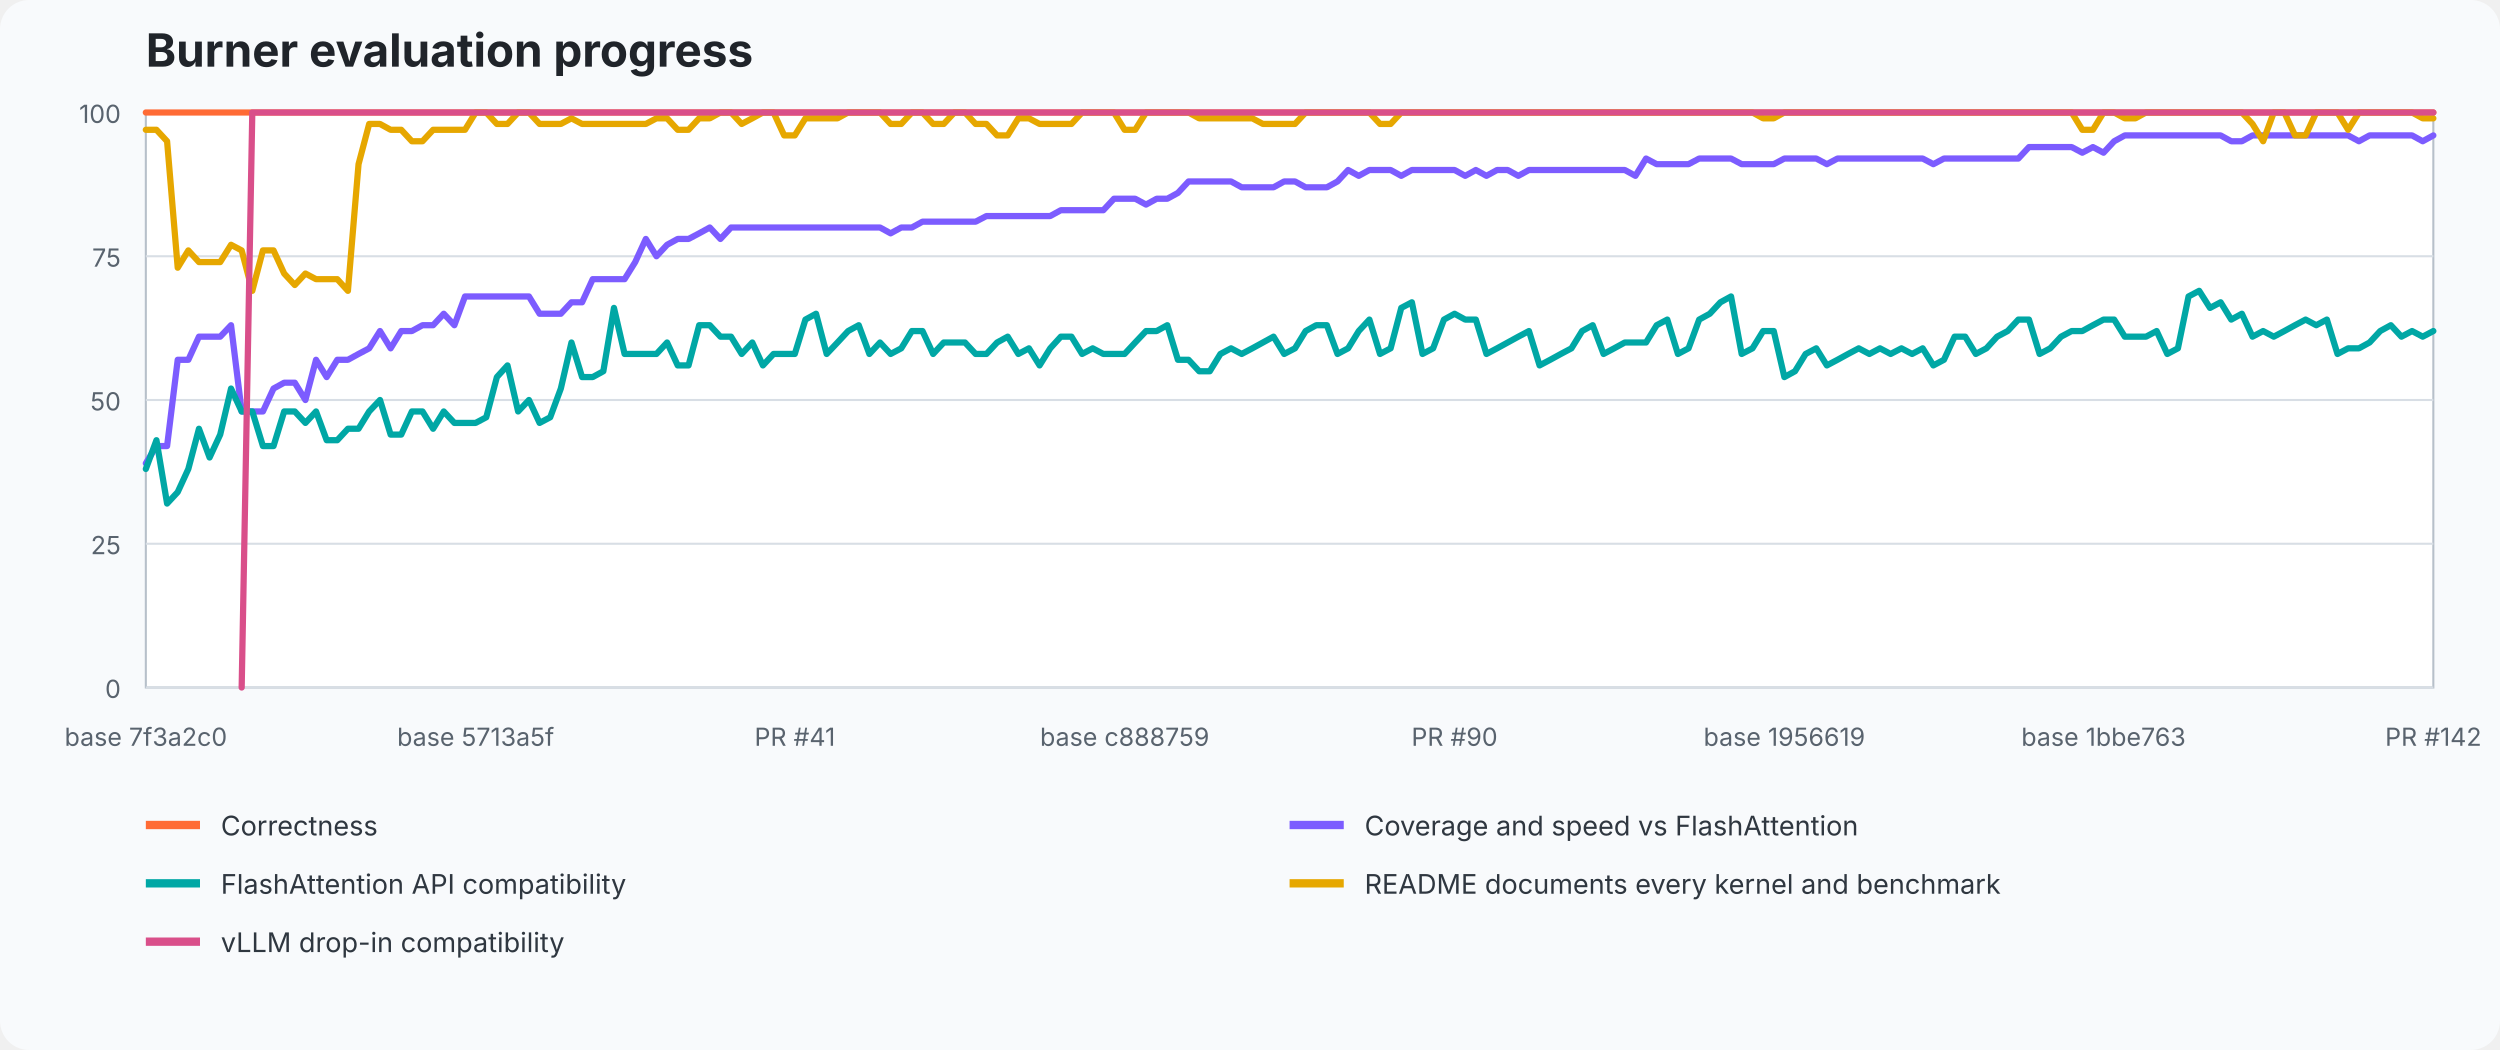
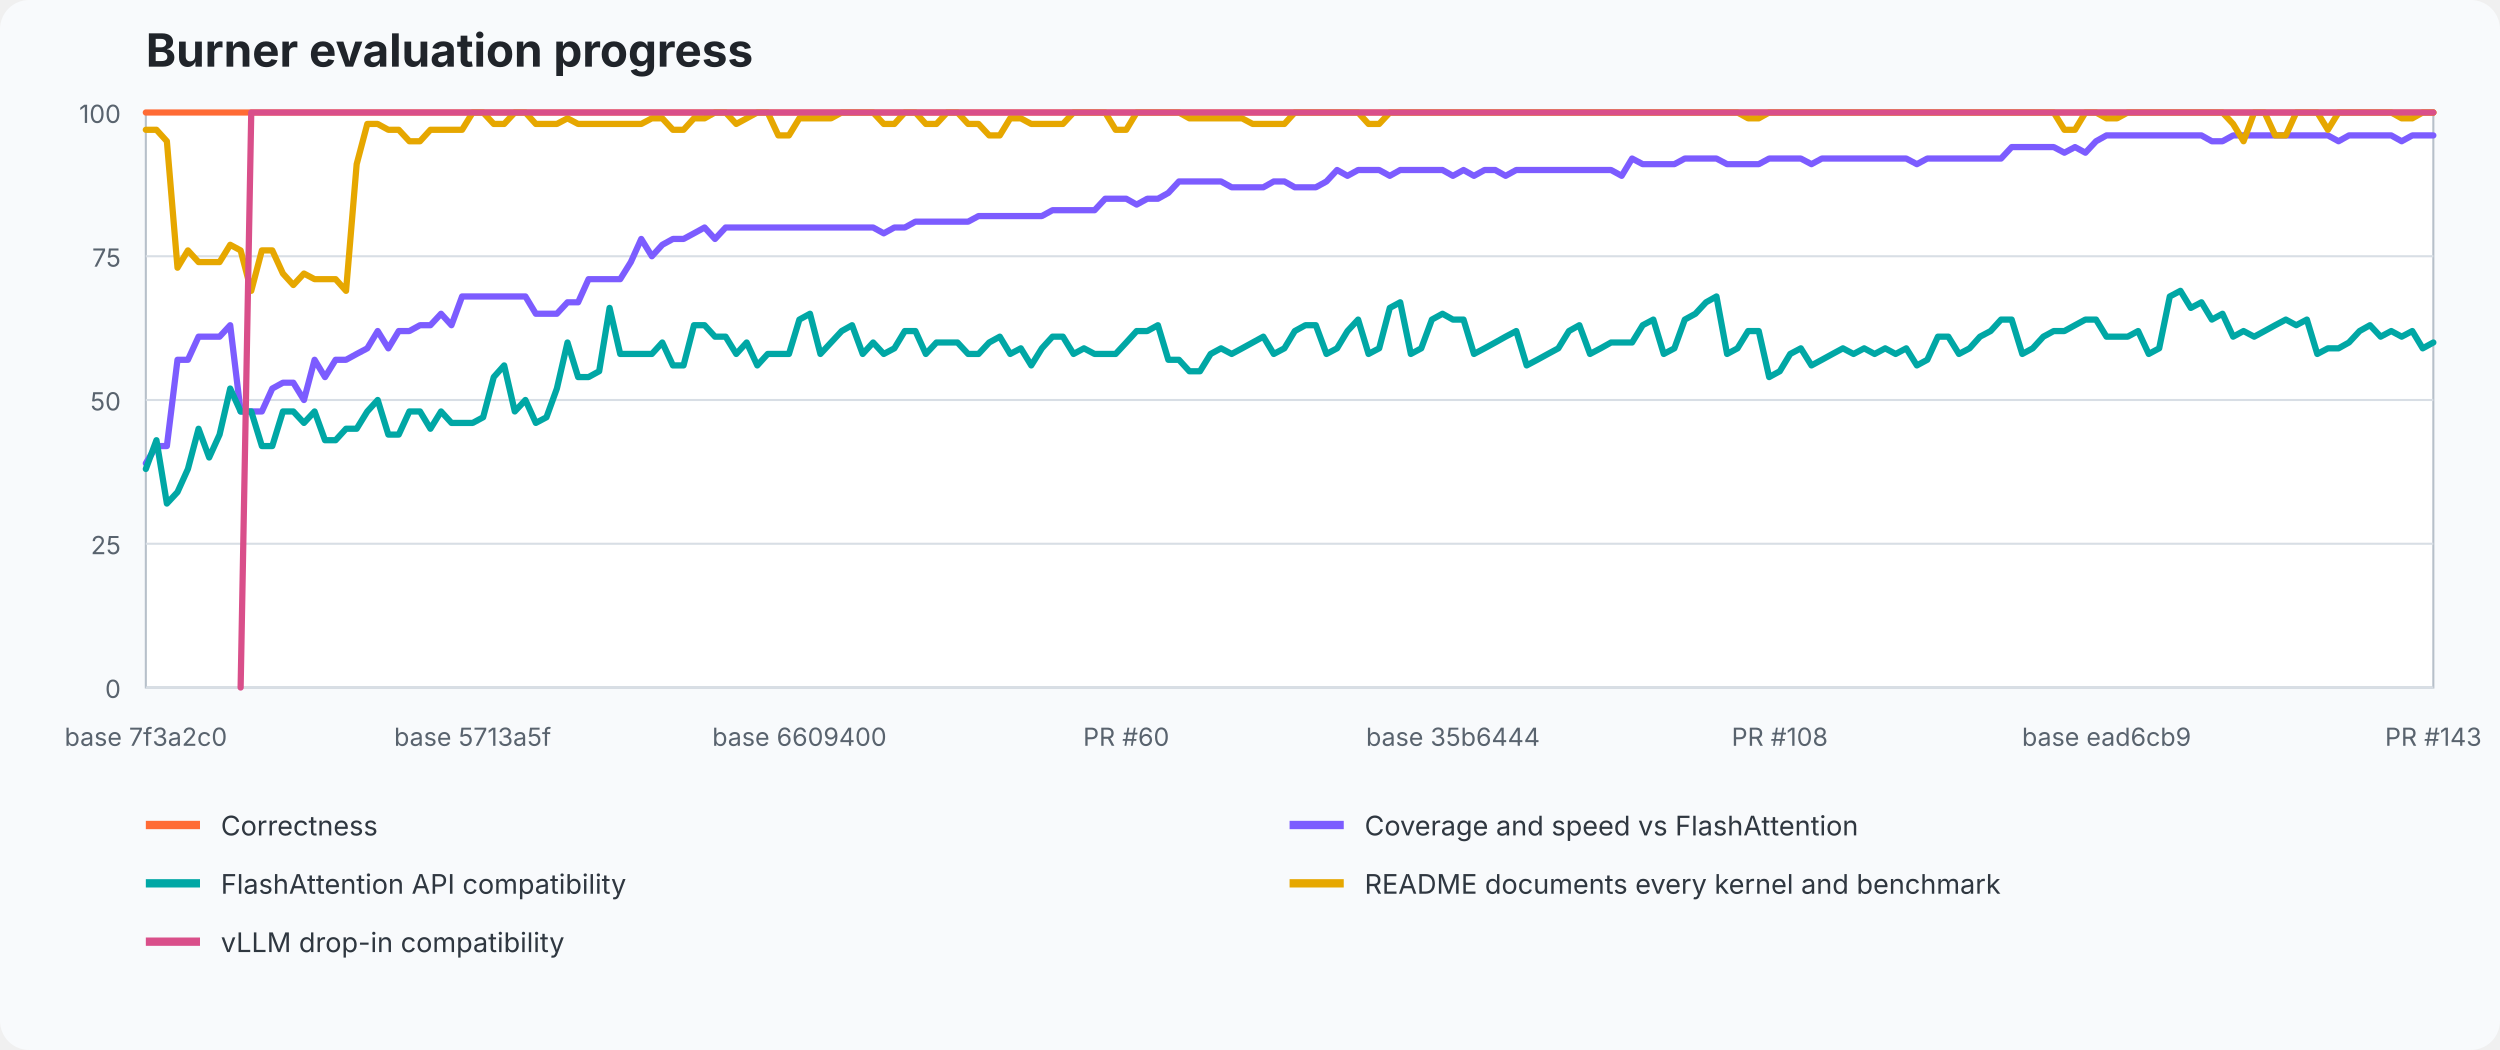
<svg xmlns="http://www.w3.org/2000/svg" width="1200" height="504" viewBox="0 0 1200 504" role="img" aria-labelledby="title desc">
  <style>text{font-family:ui-sans-serif,system-ui,-apple-system,BlinkMacSystemFont,"Segoe UI",sans-serif}.title{font-size:22px;font-weight:700;fill:#20242a}.axis{font-size:12px;fill:#59636e}.legend{font-size:13px;fill:#2f3740}.grid{stroke:#d8dee5;stroke-width:1}.plot{fill:#fff;stroke:#b7c0ca}</style>
  <rect width="100%" height="100%" fill="#f8fafc" rx="14" />
  <text x="70" y="32" class="title">Burner evaluation progress</text>
  <rect x="70" y="54" width="1098" height="276" class="plot" />
  <line x1="70" y1="330" x2="1168" y2="330" class="grid" />
  <text x="58" y="335" text-anchor="end" class="axis">0</text>
  <line x1="70" y1="261" x2="1168" y2="261" class="grid" />
  <text x="58" y="266" text-anchor="end" class="axis">25</text>
  <line x1="70" y1="192" x2="1168" y2="192" class="grid" />
  <text x="58" y="197" text-anchor="end" class="axis">50</text>
  <line x1="70" y1="123" x2="1168" y2="123" class="grid" />
  <text x="58" y="128" text-anchor="end" class="axis">75</text>
  <line x1="70" y1="54" x2="1168" y2="54" class="grid" />
  <text x="58" y="59" text-anchor="end" class="axis">100</text>
-   <polyline points="70.0,54.0 75.1,54.0 80.2,54.0 85.3,54.0 90.4,54.0 95.5,54.0 100.6,54.0 105.7,54.0 110.9,54.0 116.0,54.0 121.1,54.0 126.2,54.0 131.3,54.0 136.4,54.0 141.5,54.0 146.6,54.0 151.7,54.0 156.8,54.0 161.9,54.0 167.0,54.0 172.1,54.0 177.2,54.0 182.4,54.0 187.5,54.0 192.6,54.0 197.7,54.0 202.8,54.0 207.9,54.0 213.0,54.0 218.1,54.0 223.2,54.0 228.3,54.0 233.4,54.0 238.5,54.0 243.6,54.0 248.7,54.0 253.9,54.0 259.0,54.0 264.1,54.0 269.2,54.0 274.3,54.0 279.4,54.0 284.5,54.0 289.6,54.0 294.7,54.0 299.8,54.0 304.9,54.0 310.0,54.0 315.1,54.0 320.2,54.0 325.3,54.0 330.5,54.0 335.6,54.0 340.7,54.0 345.8,54.0 350.9,54.0 356.0,54.0 361.1,54.0 366.2,54.0 371.3,54.0 376.4,54.0 381.5,54.0 386.6,54.0 391.7,54.0 396.8,54.0 402.0,54.0 407.1,54.0 412.2,54.0 417.3,54.0 422.4,54.0 427.5,54.0 432.6,54.0 437.7,54.0 442.8,54.0 447.9,54.0 453.0,54.0 458.1,54.0 463.2,54.0 468.3,54.0 473.5,54.0 478.6,54.0 483.7,54.0 488.8,54.0 493.9,54.0 499.0,54.0 504.1,54.0 509.2,54.0 514.3,54.0 519.4,54.0 524.5,54.0 529.6,54.0 534.7,54.0 539.8,54.0 544.9,54.0 550.1,54.0 555.2,54.0 560.3,54.0 565.4,54.0 570.5,54.0 575.6,54.0 580.7,54.0 585.8,54.0 590.9,54.0 596.0,54.0 601.1,54.0 606.2,54.0 611.3,54.0 616.4,54.0 621.6,54.0 626.7,54.0 631.8,54.0 636.9,54.0 642.0,54.0 647.1,54.0 652.2,54.0 657.3,54.0 662.4,54.0 667.5,54.0 672.6,54.0 677.7,54.0 682.8,54.0 687.9,54.0 693.1,54.0 698.2,54.0 703.3,54.0 708.4,54.0 713.5,54.0 718.6,54.0 723.7,54.0 728.8,54.0 733.9,54.0 739.0,54.0 744.1,54.0 749.2,54.0 754.3,54.0 759.4,54.0 764.5,54.0 769.7,54.0 774.8,54.0 779.9,54.0 785.0,54.0 790.1,54.0 795.2,54.0 800.3,54.0 805.4,54.0 810.5,54.0 815.6,54.0 820.7,54.0 825.8,54.0 830.9,54.0 836.0,54.0 841.2,54.0 846.3,54.0 851.4,54.0 856.5,54.0 861.6,54.0 866.7,54.0 871.8,54.0 876.9,54.0 882.0,54.0 887.1,54.0 892.2,54.0 897.3,54.0 902.4,54.0 907.5,54.0 912.7,54.0 917.8,54.0 922.9,54.0 928.0,54.0 933.1,54.0 938.2,54.0 943.3,54.0 948.4,54.0 953.5,54.0 958.6,54.0 963.7,54.0 968.8,54.0 973.9,54.0 979.0,54.0 984.1,54.0 989.3,54.0 994.4,54.0 999.5,54.0 1004.6,54.0 1009.7,54.0 1014.8,54.0 1019.9,54.0 1025.0,54.0 1030.1,54.0 1035.2,54.0 1040.3,54.0 1045.4,54.0 1050.5,54.0 1055.6,54.0 1060.8,54.0 1065.9,54.0 1071.0,54.0 1076.1,54.0 1081.2,54.0 1086.3,54.0 1091.4,54.0 1096.5,54.0 1101.6,54.0 1106.7,54.0 1111.8,54.0 1116.9,54.0 1122.0,54.0 1127.1,54.0 1132.3,54.0 1137.4,54.0 1142.5,54.0 1147.6,54.0 1152.7,54.0 1157.8,54.0 1162.9,54.0 1168.0,54.0" fill="none" stroke="#ff6b35" stroke-width="3" stroke-linejoin="round" stroke-linecap="round" />
-   <polyline points="70.0,222.4 75.1,214.1 80.2,214.1 85.3,172.7 90.4,172.7 95.5,161.6 100.6,161.6 105.7,161.6 110.9,156.1 116.0,197.5 121.1,197.5 126.2,197.5 131.3,186.5 136.4,183.7 141.5,183.7 146.6,192.0 151.7,172.7 156.8,181.0 161.9,172.7 167.0,172.7 172.1,169.9 177.2,167.2 182.4,158.9 187.5,167.2 192.6,158.9 197.7,158.9 202.8,156.1 207.9,156.1 213.0,150.6 218.1,156.1 223.2,142.3 228.3,142.3 233.4,142.3 238.5,142.3 243.6,142.3 248.7,142.3 253.9,142.3 259.0,150.6 264.1,150.6 269.2,150.6 274.3,145.1 279.4,145.1 284.5,134.0 289.6,134.0 294.7,134.0 299.8,134.0 304.9,125.8 310.0,114.7 315.1,123.0 320.2,117.5 325.3,114.7 330.5,114.7 335.6,112.0 340.7,109.2 345.8,114.7 350.9,109.2 356.0,109.2 361.1,109.2 366.2,109.2 371.3,109.2 376.4,109.2 381.5,109.2 386.6,109.2 391.7,109.2 396.8,109.2 402.0,109.2 407.1,109.2 412.2,109.2 417.3,109.2 422.4,109.2 427.5,112.0 432.6,109.2 437.7,109.2 442.8,106.4 447.9,106.4 453.0,106.4 458.1,106.4 463.2,106.4 468.3,106.4 473.5,103.7 478.6,103.7 483.7,103.7 488.8,103.7 493.9,103.7 499.0,103.7 504.1,103.7 509.2,100.9 514.3,100.9 519.4,100.9 524.5,100.9 529.6,100.9 534.7,95.4 539.8,95.4 544.9,95.4 550.1,98.2 555.2,95.4 560.3,95.4 565.4,92.6 570.5,87.1 575.6,87.1 580.7,87.1 585.8,87.1 590.9,87.1 596.0,89.9 601.1,89.9 606.2,89.9 611.3,89.9 616.4,87.1 621.6,87.1 626.7,89.9 631.8,89.9 636.9,89.9 642.0,87.1 647.1,81.6 652.2,84.4 657.3,81.6 662.4,81.6 667.5,81.6 672.6,84.4 677.7,81.6 682.8,81.6 687.9,81.6 693.1,81.6 698.2,81.6 703.3,84.4 708.4,81.6 713.5,84.4 718.6,81.6 723.7,81.6 728.8,84.4 733.9,81.6 739.0,81.6 744.1,81.6 749.2,81.6 754.3,81.6 759.4,81.6 764.5,81.6 769.7,81.6 774.8,81.6 779.9,81.6 785.0,84.4 790.1,76.1 795.2,78.8 800.3,78.8 805.4,78.8 810.5,78.8 815.6,76.1 820.7,76.1 825.8,76.1 830.9,76.1 836.0,78.8 841.2,78.8 846.3,78.8 851.4,78.8 856.5,76.1 861.6,76.1 866.7,76.1 871.8,76.1 876.9,78.8 882.0,76.1 887.1,76.1 892.2,76.1 897.3,76.1 902.4,76.1 907.5,76.1 912.7,76.1 917.8,76.1 922.9,76.1 928.0,78.8 933.1,76.1 938.2,76.1 943.3,76.1 948.4,76.1 953.5,76.1 958.6,76.1 963.7,76.1 968.8,76.1 973.9,70.6 979.0,70.6 984.1,70.6 989.3,70.6 994.4,70.6 999.5,73.3 1004.6,70.6 1009.7,73.3 1014.8,67.8 1019.9,65.0 1025.0,65.0 1030.1,65.0 1035.2,65.0 1040.3,65.0 1045.4,65.0 1050.5,65.0 1055.6,65.0 1060.8,65.0 1065.9,65.0 1071.0,67.8 1076.1,67.8 1081.2,65.0 1086.3,65.0 1091.4,65.0 1096.5,65.0 1101.6,65.0 1106.7,65.0 1111.8,65.0 1116.9,65.0 1122.0,65.0 1127.1,65.0 1132.3,67.8 1137.4,65.0 1142.5,65.0 1147.6,65.0 1152.7,65.0 1157.8,65.0 1162.9,67.8 1168.0,65.0" fill="none" stroke="#7c5cff" stroke-width="3" stroke-linejoin="round" stroke-linecap="round" />
-   <polyline points="70.0,225.1 75.1,211.3 80.2,241.7 85.3,236.2 90.4,225.1 95.5,205.8 100.6,219.6 105.7,208.6 110.9,186.5 116.0,197.5 121.1,197.5 126.2,214.1 131.3,214.1 136.4,197.5 141.5,197.5 146.6,203.0 151.7,197.5 156.8,211.3 161.9,211.3 167.0,205.8 172.1,205.8 177.2,197.5 182.4,192.0 187.5,208.6 192.6,208.6 197.7,197.5 202.8,197.5 207.9,205.8 213.0,197.5 218.1,203.0 223.2,203.0 228.3,203.0 233.4,200.3 238.5,181.0 243.6,175.4 248.7,197.5 253.9,192.0 259.0,203.0 264.1,200.3 269.2,186.5 274.3,164.4 279.4,181.0 284.5,181.0 289.6,178.2 294.7,147.8 299.8,169.9 304.9,169.9 310.0,169.9 315.1,169.9 320.2,164.4 325.3,175.4 330.5,175.4 335.6,156.1 340.7,156.1 345.8,161.6 350.9,161.6 356.0,169.9 361.1,164.4 366.2,175.4 371.3,169.9 376.4,169.9 381.5,169.9 386.6,153.4 391.7,150.6 396.8,169.9 402.0,164.4 407.1,158.9 412.2,156.1 417.3,169.9 422.4,164.4 427.5,169.9 432.6,167.2 437.7,158.9 442.8,158.9 447.9,169.9 453.0,164.4 458.1,164.4 463.2,164.4 468.3,169.9 473.5,169.9 478.6,164.4 483.7,161.6 488.8,169.9 493.9,167.2 499.0,175.4 504.1,167.2 509.2,161.6 514.3,161.6 519.4,169.9 524.5,167.2 529.6,169.9 534.7,169.9 539.8,169.9 544.9,164.4 550.1,158.9 555.2,158.9 560.3,156.1 565.4,172.7 570.5,172.7 575.6,178.2 580.7,178.2 585.8,169.9 590.9,167.2 596.0,169.9 601.1,167.2 606.2,164.4 611.3,161.6 616.4,169.9 621.6,167.2 626.7,158.9 631.8,156.1 636.9,156.1 642.0,169.9 647.1,167.2 652.2,158.9 657.3,153.4 662.4,169.9 667.5,167.2 672.6,147.8 677.7,145.1 682.8,169.9 687.9,167.2 693.1,153.4 698.2,150.6 703.3,153.4 708.4,153.4 713.5,169.9 718.6,167.2 723.7,164.4 728.8,161.6 733.9,158.9 739.0,175.4 744.1,172.7 749.2,169.9 754.3,167.2 759.4,158.9 764.5,156.1 769.7,169.9 774.8,167.2 779.9,164.4 785.0,164.4 790.1,164.4 795.2,156.1 800.3,153.4 805.4,169.9 810.5,167.2 815.6,153.4 820.7,150.6 825.8,145.1 830.9,142.3 836.0,169.9 841.2,167.2 846.3,158.9 851.4,158.9 856.5,181.0 861.6,178.2 866.7,169.9 871.8,167.2 876.9,175.4 882.0,172.7 887.1,169.9 892.2,167.2 897.3,169.9 902.4,167.2 907.5,169.9 912.7,167.2 917.8,169.9 922.9,167.2 928.0,175.4 933.1,172.7 938.2,161.6 943.3,161.6 948.4,169.9 953.5,167.2 958.6,161.6 963.7,158.9 968.8,153.4 973.9,153.4 979.0,169.9 984.1,167.2 989.3,161.6 994.4,158.9 999.5,158.9 1004.6,156.1 1009.7,153.4 1014.8,153.4 1019.9,161.6 1025.0,161.6 1030.1,161.6 1035.2,158.9 1040.3,169.9 1045.4,167.2 1050.5,142.3 1055.6,139.6 1060.8,147.8 1065.9,145.1 1071.0,153.4 1076.1,150.6 1081.2,161.6 1086.3,158.9 1091.4,161.6 1096.5,158.9 1101.6,156.1 1106.7,153.4 1111.8,156.1 1116.9,153.4 1122.0,169.9 1127.1,167.2 1132.3,167.2 1137.4,164.4 1142.5,158.9 1147.6,156.1 1152.7,161.6 1157.8,158.9 1162.9,161.6 1168.0,158.9" fill="none" stroke="#00a7a5" stroke-width="3" stroke-linejoin="round" stroke-linecap="round" />
-   <polyline points="70.0,62.3 75.1,62.3 80.2,67.8 85.3,128.5 90.4,120.2 95.5,125.8 100.6,125.8 105.7,125.8 110.9,117.5 116.0,120.2 121.1,139.6 126.2,120.2 131.3,120.2 136.4,131.3 141.5,136.8 146.6,131.3 151.7,134.0 156.8,134.0 161.9,134.0 167.0,139.6 172.1,78.8 177.2,59.5 182.4,59.5 187.5,62.3 192.6,62.3 197.7,67.8 202.8,67.8 207.9,62.3 213.0,62.3 218.1,62.3 223.2,62.3 228.3,54.0 233.4,54.0 238.5,59.5 243.6,59.5 248.7,54.0 253.9,54.0 259.0,59.5 264.1,59.5 269.2,59.5 274.3,56.8 279.4,59.5 284.5,59.5 289.6,59.5 294.7,59.5 299.8,59.5 304.9,59.5 310.0,59.5 315.1,56.8 320.2,56.8 325.3,62.3 330.5,62.3 335.6,56.8 340.7,56.8 345.8,54.0 350.9,54.0 356.0,59.5 361.1,56.8 366.2,54.0 371.3,54.0 376.4,65.0 381.5,65.0 386.6,56.8 391.7,56.8 396.8,56.8 402.0,56.8 407.1,54.0 412.2,54.0 417.3,54.0 422.4,54.0 427.5,59.5 432.6,59.5 437.7,54.0 442.8,54.0 447.9,59.5 453.0,59.5 458.1,54.0 463.2,54.0 468.3,59.5 473.5,59.5 478.6,65.0 483.7,65.0 488.8,56.8 493.9,56.8 499.0,59.5 504.1,59.5 509.2,59.5 514.3,59.5 519.4,54.0 524.5,54.0 529.6,54.0 534.7,54.0 539.8,62.3 544.9,62.3 550.1,54.0 555.2,54.0 560.3,54.0 565.4,54.0 570.5,54.0 575.6,56.8 580.7,56.8 585.8,56.8 590.9,56.8 596.0,56.8 601.1,56.8 606.2,59.5 611.3,59.5 616.4,59.5 621.6,59.5 626.7,54.0 631.8,54.0 636.9,54.0 642.0,54.0 647.1,54.0 652.2,54.0 657.3,54.0 662.4,59.5 667.5,59.5 672.6,54.0 677.7,54.0 682.8,54.0 687.9,54.0 693.1,54.0 698.2,54.0 703.3,54.0 708.4,54.0 713.5,54.0 718.6,54.0 723.7,54.0 728.8,54.0 733.9,54.0 739.0,54.0 744.1,54.0 749.2,54.0 754.3,54.0 759.4,54.0 764.5,54.0 769.7,54.0 774.8,54.0 779.9,54.0 785.0,54.0 790.1,54.0 795.2,54.0 800.3,54.0 805.4,54.0 810.5,54.0 815.6,54.0 820.7,54.0 825.8,54.0 830.9,54.0 836.0,54.0 841.2,54.0 846.3,56.8 851.4,56.8 856.5,54.0 861.6,54.0 866.7,54.0 871.8,54.0 876.9,54.0 882.0,54.0 887.1,54.0 892.2,54.0 897.3,54.0 902.4,54.0 907.5,54.0 912.7,54.0 917.8,54.0 922.9,54.0 928.0,54.0 933.1,54.0 938.2,54.0 943.3,54.0 948.4,54.0 953.5,54.0 958.6,54.0 963.7,54.0 968.8,54.0 973.9,54.0 979.0,54.0 984.1,54.0 989.3,54.0 994.4,54.0 999.5,62.3 1004.6,62.3 1009.7,54.0 1014.8,54.0 1019.9,56.8 1025.0,56.8 1030.1,54.0 1035.2,54.0 1040.3,54.0 1045.4,54.0 1050.5,54.0 1055.6,54.0 1060.8,54.0 1065.9,54.0 1071.0,54.0 1076.1,54.0 1081.2,59.5 1086.3,67.8 1091.4,54.0 1096.5,54.0 1101.6,65.0 1106.7,65.0 1111.8,54.0 1116.9,54.0 1122.0,54.0 1127.1,62.3 1132.3,54.0 1137.4,54.0 1142.5,54.0 1147.6,54.0 1152.7,54.0 1157.8,54.0 1162.9,56.8 1168.0,56.8" fill="none" stroke="#e6a700" stroke-width="3" stroke-linejoin="round" stroke-linecap="round" />
-   <polyline points="116.0,330.0 121.1,54.0 126.2,54.0 131.3,54.0 136.4,54.0 141.5,54.0 146.6,54.0 151.7,54.0 156.8,54.0 161.9,54.0 167.0,54.0 172.1,54.0 177.2,54.0 182.4,54.0 187.5,54.0 192.6,54.0 197.7,54.0 202.8,54.0 207.9,54.0 213.0,54.0 218.1,54.0 223.2,54.0 228.3,54.0 233.4,54.0 238.5,54.0 243.6,54.0 248.7,54.0 253.9,54.0 259.0,54.0 264.1,54.0 269.2,54.0 274.3,54.0 279.4,54.0 284.5,54.0 289.6,54.0 294.7,54.0 299.8,54.0 304.9,54.0 310.0,54.0 315.1,54.0 320.2,54.0 325.3,54.0 330.5,54.0 335.6,54.0 340.7,54.0 345.8,54.0 350.9,54.0 356.0,54.0 361.1,54.0 366.2,54.0 371.3,54.0 376.4,54.0 381.5,54.0 386.6,54.0 391.7,54.0 396.8,54.0 402.0,54.0 407.1,54.0 412.2,54.0 417.3,54.0 422.4,54.0 427.5,54.0 432.6,54.0 437.7,54.0 442.8,54.0 447.9,54.0 453.0,54.0 458.1,54.0 463.2,54.0 468.3,54.0 473.5,54.0 478.6,54.0 483.7,54.0 488.8,54.0 493.9,54.0 499.0,54.0 504.1,54.0 509.2,54.0 514.3,54.0 519.4,54.0 524.5,54.0 529.6,54.0 534.7,54.0 539.8,54.0 544.9,54.0 550.1,54.0 555.2,54.0 560.3,54.0 565.4,54.0 570.5,54.0 575.6,54.0 580.7,54.0 585.8,54.0 590.9,54.0 596.0,54.0 601.1,54.0 606.2,54.0 611.3,54.0 616.4,54.0 621.6,54.0 626.7,54.0 631.8,54.0 636.9,54.0 642.0,54.0 647.1,54.0 652.2,54.0 657.3,54.0 662.4,54.0 667.5,54.0 672.6,54.0 677.7,54.0 682.8,54.0 687.9,54.0 693.1,54.0 698.2,54.0 703.3,54.0 708.4,54.0 713.5,54.0 718.6,54.0 723.7,54.0 728.8,54.0 733.9,54.0 739.0,54.0 744.1,54.0 749.2,54.0 754.3,54.0 759.4,54.0 764.5,54.0 769.7,54.0 774.8,54.0 779.9,54.0 785.0,54.0 790.1,54.0 795.2,54.0 800.3,54.0 805.4,54.0 810.5,54.0 815.6,54.0 820.7,54.0 825.8,54.0 830.9,54.0 836.0,54.0 841.2,54.0 846.3,54.0 851.4,54.0 856.5,54.0 861.6,54.0 866.7,54.0 871.8,54.0 876.9,54.0 882.0,54.0 887.1,54.0 892.2,54.0 897.3,54.0 902.4,54.0 907.5,54.0 912.7,54.0 917.8,54.0 922.9,54.0 928.0,54.0 933.1,54.0 938.2,54.0 943.3,54.0 948.4,54.0 953.5,54.0 958.6,54.0 963.7,54.0 968.8,54.0 973.9,54.0 979.0,54.0 984.1,54.0 989.3,54.0 994.4,54.0 999.5,54.0 1004.6,54.0 1009.7,54.0 1014.8,54.0 1019.9,54.0 1025.0,54.0 1030.1,54.0 1035.2,54.0 1040.3,54.0 1045.4,54.0 1050.5,54.0 1055.6,54.0 1060.8,54.0 1065.9,54.0 1071.0,54.0 1076.1,54.0 1081.2,54.0 1086.3,54.0 1091.4,54.0 1096.5,54.0 1101.6,54.0 1106.7,54.0 1111.8,54.0 1116.9,54.0 1122.0,54.0 1127.1,54.0 1132.3,54.0 1137.4,54.0 1142.5,54.0 1147.6,54.0 1152.7,54.0 1157.8,54.0 1162.9,54.0 1168.0,54.0" fill="none" stroke="#d94f8a" stroke-width="3" stroke-linejoin="round" stroke-linecap="round" />
+   <polyline points="70.0,54.0 75.1,54.0 80.1,54.0 85.2,54.0 90.2,54.0 95.3,54.0 100.4,54.0 105.4,54.0 110.5,54.0 115.5,54.0 120.6,54.0 125.7,54.0 130.7,54.0 135.8,54.0 140.8,54.0 145.9,54.0 151.0,54.0 156.0,54.0 161.1,54.0 166.1,54.0 171.2,54.0 176.3,54.0 181.3,54.0 186.4,54.0 191.4,54.0 196.5,54.0 201.6,54.0 206.6,54.0 211.7,54.0 216.7,54.0 221.8,54.0 226.9,54.0 231.9,54.0 237.0,54.0 242.0,54.0 247.1,54.0 252.2,54.0 257.2,54.0 262.3,54.0 267.3,54.0 272.4,54.0 277.5,54.0 282.5,54.0 287.6,54.0 292.6,54.0 297.7,54.0 302.8,54.0 307.8,54.0 312.9,54.0 317.9,54.0 323.0,54.0 328.1,54.0 333.1,54.0 338.2,54.0 343.2,54.0 348.3,54.0 353.4,54.0 358.4,54.0 363.5,54.0 368.5,54.0 373.6,54.0 378.7,54.0 383.7,54.0 388.8,54.0 393.8,54.0 398.9,54.0 404.0,54.0 409.0,54.0 414.1,54.0 419.1,54.0 424.2,54.0 429.3,54.0 434.3,54.0 439.4,54.0 444.4,54.0 449.5,54.0 454.6,54.0 459.6,54.0 464.7,54.0 469.7,54.0 474.8,54.0 479.9,54.0 484.9,54.0 490.0,54.0 495.0,54.0 500.1,54.0 505.2,54.0 510.2,54.0 515.3,54.0 520.3,54.0 525.4,54.0 530.5,54.0 535.5,54.0 540.6,54.0 545.6,54.0 550.7,54.0 555.8,54.0 560.8,54.0 565.9,54.0 570.9,54.0 576.0,54.0 581.1,54.0 586.1,54.0 591.2,54.0 596.2,54.0 601.3,54.0 606.4,54.0 611.4,54.0 616.5,54.0 621.5,54.0 626.6,54.0 631.6,54.0 636.7,54.0 641.8,54.0 646.8,54.0 651.9,54.0 656.9,54.0 662.0,54.0 667.1,54.0 672.1,54.0 677.2,54.0 682.2,54.0 687.3,54.0 692.4,54.0 697.4,54.0 702.5,54.0 707.5,54.0 712.6,54.0 717.7,54.0 722.7,54.0 727.8,54.0 732.8,54.0 737.9,54.0 743.0,54.0 748.0,54.0 753.1,54.0 758.1,54.0 763.2,54.0 768.3,54.0 773.3,54.0 778.4,54.0 783.4,54.0 788.5,54.0 793.6,54.0 798.6,54.0 803.7,54.0 808.7,54.0 813.8,54.0 818.9,54.0 823.9,54.0 829.0,54.0 834.0,54.0 839.1,54.0 844.2,54.0 849.2,54.0 854.3,54.0 859.3,54.0 864.4,54.0 869.5,54.0 874.5,54.0 879.6,54.0 884.6,54.0 889.7,54.0 894.8,54.0 899.8,54.0 904.9,54.0 909.9,54.0 915.0,54.0 920.1,54.0 925.1,54.0 930.2,54.0 935.2,54.0 940.3,54.0 945.4,54.0 950.4,54.0 955.5,54.0 960.5,54.0 965.6,54.0 970.7,54.0 975.7,54.0 980.8,54.0 985.8,54.0 990.9,54.0 996.0,54.0 1001.0,54.0 1006.1,54.0 1011.1,54.0 1016.2,54.0 1021.3,54.0 1026.3,54.0 1031.4,54.0 1036.4,54.0 1041.5,54.0 1046.6,54.0 1051.6,54.0 1056.7,54.0 1061.7,54.0 1066.8,54.0 1071.9,54.0 1076.9,54.0 1082.0,54.0 1087.0,54.0 1092.1,54.0 1097.2,54.0 1102.2,54.0 1107.3,54.0 1112.3,54.0 1117.4,54.0 1122.5,54.0 1127.5,54.0 1132.6,54.0 1137.6,54.0 1142.7,54.0 1147.8,54.0 1152.8,54.0 1157.9,54.0 1162.9,54.0 1168.0,54.0" fill="none" stroke="#ff6b35" stroke-width="3" stroke-linejoin="round" stroke-linecap="round" />
+   <polyline points="70.0,222.4 75.1,214.1 80.1,214.1 85.2,172.7 90.2,172.7 95.3,161.6 100.4,161.6 105.4,161.6 110.5,156.1 115.5,197.5 120.6,197.5 125.7,197.5 130.7,186.5 135.8,183.7 140.8,183.7 145.9,192.0 151.0,172.7 156.0,181.0 161.1,172.7 166.1,172.7 171.2,169.9 176.3,167.2 181.3,158.9 186.4,167.2 191.4,158.9 196.5,158.9 201.6,156.1 206.6,156.1 211.7,150.6 216.7,156.1 221.8,142.3 226.9,142.3 231.9,142.3 237.0,142.3 242.0,142.3 247.1,142.3 252.2,142.3 257.2,150.6 262.3,150.6 267.3,150.6 272.4,145.1 277.5,145.1 282.5,134.0 287.6,134.0 292.6,134.0 297.7,134.0 302.8,125.8 307.8,114.7 312.9,123.0 317.9,117.5 323.0,114.7 328.1,114.7 333.1,112.0 338.2,109.2 343.2,114.7 348.3,109.2 353.4,109.2 358.4,109.2 363.5,109.2 368.5,109.2 373.6,109.2 378.7,109.2 383.7,109.2 388.8,109.2 393.8,109.2 398.9,109.2 404.0,109.2 409.0,109.2 414.1,109.2 419.1,109.2 424.2,112.0 429.3,109.2 434.3,109.2 439.4,106.4 444.4,106.4 449.5,106.4 454.6,106.4 459.6,106.4 464.7,106.4 469.7,103.7 474.8,103.7 479.9,103.7 484.9,103.7 490.0,103.7 495.0,103.7 500.1,103.7 505.2,100.9 510.2,100.9 515.3,100.9 520.3,100.9 525.4,100.9 530.5,95.4 535.5,95.4 540.6,95.4 545.6,98.2 550.7,95.4 555.8,95.4 560.8,92.6 565.9,87.1 570.9,87.1 576.0,87.1 581.1,87.1 586.1,87.1 591.2,89.9 596.2,89.9 601.3,89.9 606.4,89.9 611.4,87.1 616.5,87.1 621.5,89.9 626.6,89.9 631.6,89.9 636.7,87.1 641.8,81.6 646.8,84.4 651.9,81.6 656.9,81.6 662.0,81.6 667.1,84.4 672.1,81.6 677.2,81.6 682.2,81.6 687.3,81.6 692.4,81.6 697.4,84.4 702.5,81.6 707.5,84.4 712.6,81.6 717.7,81.6 722.7,84.4 727.8,81.6 732.8,81.6 737.9,81.6 743.0,81.6 748.0,81.6 753.1,81.6 758.1,81.6 763.2,81.6 768.3,81.6 773.3,81.6 778.4,84.4 783.4,76.1 788.5,78.8 793.6,78.8 798.6,78.8 803.7,78.8 808.7,76.1 813.8,76.1 818.9,76.1 823.9,76.1 829.0,78.8 834.0,78.8 839.1,78.8 844.2,78.8 849.2,76.1 854.3,76.1 859.3,76.1 864.4,76.1 869.5,78.8 874.5,76.1 879.6,76.1 884.6,76.1 889.7,76.1 894.8,76.1 899.8,76.1 904.9,76.1 909.9,76.1 915.0,76.1 920.1,78.8 925.1,76.1 930.2,76.1 935.2,76.1 940.3,76.1 945.4,76.1 950.4,76.1 955.5,76.1 960.5,76.1 965.6,70.6 970.7,70.6 975.7,70.6 980.8,70.6 985.8,70.6 990.9,73.3 996.0,70.6 1001.0,73.3 1006.1,67.8 1011.1,65.0 1016.2,65.0 1021.3,65.0 1026.3,65.0 1031.4,65.0 1036.4,65.0 1041.5,65.0 1046.6,65.0 1051.6,65.0 1056.7,65.0 1061.7,67.8 1066.8,67.8 1071.9,65.0 1076.9,65.0 1082.0,65.0 1087.0,65.0 1092.1,65.0 1097.2,65.0 1102.2,65.0 1107.3,65.0 1112.3,65.0 1117.4,65.0 1122.5,67.8 1127.5,65.0 1132.6,65.0 1137.6,65.0 1142.7,65.0 1147.8,65.0 1152.8,67.8 1157.9,65.0 1162.9,65.0 1168.0,65.0" fill="none" stroke="#7c5cff" stroke-width="3" stroke-linejoin="round" stroke-linecap="round" />
+   <polyline points="70.0,225.1 75.1,211.3 80.1,241.7 85.2,236.2 90.2,225.1 95.3,205.8 100.4,219.6 105.4,208.6 110.5,186.5 115.5,197.5 120.6,197.5 125.7,214.1 130.7,214.1 135.8,197.5 140.8,197.5 145.9,203.0 151.0,197.5 156.0,211.3 161.1,211.3 166.1,205.8 171.2,205.8 176.3,197.5 181.3,192.0 186.4,208.6 191.4,208.6 196.5,197.5 201.6,197.5 206.6,205.8 211.7,197.5 216.7,203.0 221.8,203.0 226.9,203.0 231.9,200.3 237.0,181.0 242.0,175.4 247.1,197.5 252.2,192.0 257.2,203.0 262.3,200.3 267.3,186.5 272.4,164.4 277.5,181.0 282.5,181.0 287.6,178.2 292.6,147.8 297.7,169.9 302.8,169.9 307.8,169.9 312.9,169.9 317.9,164.4 323.0,175.4 328.1,175.4 333.1,156.1 338.2,156.1 343.2,161.6 348.3,161.6 353.4,169.9 358.4,164.4 363.5,175.4 368.5,169.9 373.6,169.9 378.7,169.9 383.7,153.4 388.8,150.6 393.8,169.9 398.9,164.4 404.0,158.9 409.0,156.1 414.1,169.9 419.1,164.4 424.2,169.9 429.3,167.2 434.3,158.9 439.4,158.9 444.4,169.9 449.5,164.4 454.6,164.4 459.6,164.4 464.7,169.9 469.7,169.9 474.8,164.4 479.9,161.6 484.9,169.9 490.0,167.2 495.0,175.4 500.1,167.2 505.2,161.6 510.2,161.6 515.3,169.9 520.3,167.2 525.4,169.9 530.5,169.9 535.5,169.9 540.6,164.4 545.6,158.9 550.7,158.9 555.8,156.1 560.8,172.7 565.9,172.7 570.9,178.2 576.0,178.2 581.1,169.9 586.1,167.2 591.2,169.9 596.2,167.2 601.3,164.4 606.4,161.6 611.4,169.9 616.5,167.2 621.5,158.9 626.6,156.1 631.6,156.1 636.7,169.9 641.8,167.2 646.8,158.9 651.9,153.4 656.9,169.9 662.0,167.2 667.1,147.8 672.1,145.1 677.2,169.9 682.2,167.2 687.3,153.4 692.4,150.6 697.4,153.4 702.5,153.4 707.5,169.9 712.6,167.2 717.7,164.4 722.7,161.6 727.8,158.9 732.8,175.4 737.9,172.7 743.0,169.9 748.0,167.2 753.1,158.9 758.1,156.1 763.2,169.9 768.3,167.2 773.3,164.4 778.4,164.4 783.4,164.4 788.5,156.1 793.6,153.4 798.6,169.9 803.7,167.2 808.7,153.4 813.8,150.6 818.9,145.1 823.9,142.3 829.0,169.9 834.0,167.2 839.1,158.9 844.2,158.9 849.2,181.0 854.3,178.2 859.3,169.9 864.4,167.2 869.5,175.4 874.5,172.7 879.6,169.9 884.6,167.2 889.7,169.9 894.8,167.2 899.8,169.9 904.9,167.2 909.9,169.9 915.0,167.2 920.1,175.4 925.1,172.7 930.2,161.6 935.2,161.6 940.3,169.9 945.4,167.2 950.4,161.6 955.5,158.9 960.5,153.4 965.6,153.4 970.7,169.9 975.7,167.2 980.8,161.6 985.8,158.9 990.9,158.9 996.0,156.1 1001.0,153.4 1006.1,153.4 1011.1,161.6 1016.2,161.6 1021.3,161.6 1026.3,158.9 1031.4,169.9 1036.4,167.2 1041.5,142.3 1046.6,139.6 1051.6,147.8 1056.7,145.1 1061.7,153.4 1066.8,150.6 1071.9,161.6 1076.9,158.9 1082.0,161.6 1087.0,158.9 1092.1,156.1 1097.2,153.4 1102.2,156.1 1107.3,153.4 1112.3,169.9 1117.4,167.2 1122.5,167.2 1127.5,164.4 1132.6,158.9 1137.6,156.1 1142.7,161.6 1147.8,158.9 1152.8,161.6 1157.9,158.9 1162.9,167.2 1168.0,164.4" fill="none" stroke="#00a7a5" stroke-width="3" stroke-linejoin="round" stroke-linecap="round" />
+   <polyline points="70.0,62.3 75.1,62.3 80.1,67.8 85.2,128.5 90.2,120.2 95.3,125.8 100.4,125.8 105.4,125.8 110.5,117.5 115.5,120.2 120.6,139.6 125.7,120.2 130.7,120.2 135.8,131.3 140.8,136.8 145.9,131.3 151.0,134.0 156.0,134.0 161.1,134.0 166.1,139.6 171.2,78.8 176.3,59.5 181.3,59.5 186.4,62.3 191.4,62.3 196.5,67.8 201.6,67.8 206.6,62.3 211.7,62.3 216.7,62.3 221.8,62.3 226.9,54.0 231.9,54.0 237.0,59.5 242.0,59.5 247.1,54.0 252.2,54.0 257.2,59.5 262.3,59.5 267.3,59.5 272.4,56.8 277.5,59.5 282.5,59.5 287.6,59.5 292.6,59.5 297.7,59.5 302.8,59.5 307.8,59.5 312.9,56.8 317.9,56.8 323.0,62.3 328.1,62.3 333.1,56.8 338.2,56.8 343.2,54.0 348.3,54.0 353.4,59.5 358.4,56.8 363.5,54.0 368.5,54.0 373.6,65.0 378.7,65.0 383.7,56.8 388.8,56.8 393.8,56.8 398.9,56.8 404.0,54.0 409.0,54.0 414.1,54.0 419.1,54.0 424.2,59.5 429.3,59.5 434.3,54.0 439.4,54.0 444.4,59.5 449.5,59.5 454.6,54.0 459.6,54.0 464.7,59.5 469.7,59.5 474.8,65.0 479.9,65.0 484.9,56.8 490.0,56.8 495.0,59.5 500.1,59.5 505.2,59.5 510.2,59.5 515.3,54.0 520.3,54.0 525.4,54.0 530.5,54.0 535.5,62.3 540.6,62.3 545.6,54.0 550.7,54.0 555.8,54.0 560.8,54.0 565.9,54.0 570.9,56.8 576.0,56.8 581.1,56.8 586.1,56.8 591.2,56.8 596.2,56.8 601.3,59.5 606.4,59.5 611.4,59.5 616.5,59.5 621.5,54.0 626.6,54.0 631.6,54.0 636.7,54.0 641.8,54.0 646.8,54.0 651.9,54.0 656.9,59.5 662.0,59.5 667.1,54.0 672.1,54.0 677.2,54.0 682.2,54.0 687.3,54.0 692.4,54.0 697.4,54.0 702.5,54.0 707.5,54.0 712.6,54.0 717.7,54.0 722.7,54.0 727.8,54.0 732.8,54.0 737.9,54.0 743.0,54.0 748.0,54.0 753.1,54.0 758.1,54.0 763.2,54.0 768.3,54.0 773.3,54.0 778.4,54.0 783.4,54.0 788.5,54.0 793.6,54.0 798.6,54.0 803.7,54.0 808.7,54.0 813.8,54.0 818.9,54.0 823.9,54.0 829.0,54.0 834.0,54.0 839.1,56.8 844.2,56.8 849.2,54.0 854.3,54.0 859.3,54.0 864.4,54.0 869.5,54.0 874.5,54.0 879.6,54.0 884.6,54.0 889.7,54.0 894.8,54.0 899.8,54.0 904.9,54.0 909.9,54.0 915.0,54.0 920.1,54.0 925.1,54.0 930.2,54.0 935.2,54.0 940.3,54.0 945.4,54.0 950.4,54.0 955.5,54.0 960.5,54.0 965.6,54.0 970.7,54.0 975.7,54.0 980.8,54.0 985.8,54.0 990.9,62.3 996.0,62.3 1001.0,54.0 1006.1,54.0 1011.1,56.8 1016.2,56.8 1021.3,54.0 1026.3,54.0 1031.4,54.0 1036.4,54.0 1041.5,54.0 1046.6,54.0 1051.6,54.0 1056.7,54.0 1061.7,54.0 1066.8,54.0 1071.9,59.5 1076.9,67.8 1082.0,54.0 1087.0,54.0 1092.1,65.0 1097.2,65.0 1102.2,54.0 1107.3,54.0 1112.3,54.0 1117.4,62.3 1122.5,54.0 1127.5,54.0 1132.6,54.0 1137.6,54.0 1142.7,54.0 1147.8,54.0 1152.8,56.8 1157.9,56.8 1162.9,54.0 1168.0,54.0" fill="none" stroke="#e6a700" stroke-width="3" stroke-linejoin="round" stroke-linecap="round" />
+   <polyline points="115.5,330.0 120.6,54.0 125.7,54.0 130.7,54.0 135.8,54.0 140.8,54.0 145.9,54.0 151.0,54.0 156.0,54.0 161.1,54.0 166.1,54.0 171.2,54.0 176.3,54.0 181.3,54.0 186.4,54.0 191.4,54.0 196.5,54.0 201.6,54.0 206.6,54.0 211.7,54.0 216.7,54.0 221.8,54.0 226.9,54.0 231.9,54.0 237.0,54.0 242.0,54.0 247.1,54.0 252.2,54.0 257.2,54.0 262.3,54.0 267.3,54.0 272.4,54.0 277.5,54.0 282.5,54.0 287.6,54.0 292.6,54.0 297.7,54.0 302.8,54.0 307.8,54.0 312.9,54.0 317.9,54.0 323.0,54.0 328.1,54.0 333.1,54.0 338.2,54.0 343.2,54.0 348.3,54.0 353.4,54.0 358.4,54.0 363.5,54.0 368.5,54.0 373.6,54.0 378.7,54.0 383.7,54.0 388.8,54.0 393.8,54.0 398.9,54.0 404.0,54.0 409.0,54.0 414.1,54.0 419.1,54.0 424.2,54.0 429.3,54.0 434.3,54.0 439.4,54.0 444.4,54.0 449.5,54.0 454.6,54.0 459.6,54.0 464.7,54.0 469.7,54.0 474.8,54.0 479.9,54.0 484.9,54.0 490.0,54.0 495.0,54.0 500.1,54.0 505.2,54.0 510.2,54.0 515.3,54.0 520.3,54.0 525.4,54.0 530.5,54.0 535.5,54.0 540.6,54.0 545.6,54.0 550.7,54.0 555.8,54.0 560.8,54.0 565.9,54.0 570.9,54.0 576.0,54.0 581.1,54.0 586.1,54.0 591.2,54.0 596.2,54.0 601.3,54.0 606.4,54.0 611.4,54.0 616.5,54.0 621.5,54.0 626.6,54.0 631.6,54.0 636.7,54.0 641.8,54.0 646.8,54.0 651.9,54.0 656.9,54.0 662.0,54.0 667.1,54.0 672.1,54.0 677.2,54.0 682.2,54.0 687.3,54.0 692.4,54.0 697.4,54.0 702.5,54.0 707.5,54.0 712.6,54.0 717.7,54.0 722.7,54.0 727.8,54.0 732.8,54.0 737.9,54.0 743.0,54.0 748.0,54.0 753.1,54.0 758.1,54.0 763.2,54.0 768.3,54.0 773.3,54.0 778.4,54.0 783.4,54.0 788.5,54.0 793.6,54.0 798.6,54.0 803.7,54.0 808.7,54.0 813.8,54.0 818.9,54.0 823.9,54.0 829.0,54.0 834.0,54.0 839.1,54.0 844.2,54.0 849.2,54.0 854.3,54.0 859.3,54.0 864.4,54.0 869.5,54.0 874.5,54.0 879.6,54.0 884.6,54.0 889.7,54.0 894.8,54.0 899.8,54.0 904.9,54.0 909.9,54.0 915.0,54.0 920.1,54.0 925.1,54.0 930.2,54.0 935.2,54.0 940.3,54.0 945.4,54.0 950.4,54.0 955.5,54.0 960.5,54.0 965.6,54.0 970.7,54.0 975.7,54.0 980.8,54.0 985.8,54.0 990.9,54.0 996.0,54.0 1001.0,54.0 1006.1,54.0 1011.1,54.0 1016.2,54.0 1021.3,54.0 1026.3,54.0 1031.4,54.0 1036.4,54.0 1041.5,54.0 1046.6,54.0 1051.6,54.0 1056.7,54.0 1061.7,54.0 1066.8,54.0 1071.9,54.0 1076.9,54.0 1082.0,54.0 1087.0,54.0 1092.1,54.0 1097.2,54.0 1102.2,54.0 1107.3,54.0 1112.3,54.0 1117.4,54.0 1122.5,54.0 1127.5,54.0 1132.6,54.0 1137.6,54.0 1142.7,54.0 1147.8,54.0 1152.8,54.0 1157.9,54.0 1162.9,54.0 1168.0,54.0" fill="none" stroke="#d94f8a" stroke-width="3" stroke-linejoin="round" stroke-linecap="round" />
  <text x="70" y="358" text-anchor="middle" class="axis">base 7f3a2c0</text>
-   <text x="228.316" y="358" text-anchor="middle" class="axis">base 5713a5f</text>
-   <text x="381.526" y="358" text-anchor="middle" class="axis">PR #41</text>
-   <text x="539.842" y="358" text-anchor="middle" class="axis">base c888759</text>
-   <text x="698.158" y="358" text-anchor="middle" class="axis">PR #90</text>
-   <text x="856.474" y="358" text-anchor="middle" class="axis">base 1956619</text>
-   <text x="1009.684" y="358" text-anchor="middle" class="axis">base 1bbe763</text>
-   <text x="1168" y="358" text-anchor="middle" class="axis">PR #142</text>
+   <text x="226.857" y="358" text-anchor="middle" class="axis">base 5713a5f</text>
+   <text x="383.714" y="358" text-anchor="middle" class="axis">base 6609400</text>
+   <text x="540.571" y="358" text-anchor="middle" class="axis">PR #60</text>
+   <text x="697.429" y="358" text-anchor="middle" class="axis">base 35b6444</text>
+   <text x="854.286" y="358" text-anchor="middle" class="axis">PR #108</text>
+   <text x="1011.143" y="358" text-anchor="middle" class="axis">base ead6cb9</text>
+   <text x="1168" y="358" text-anchor="middle" class="axis">PR #143</text>
  <line x1="70" y1="396" x2="96" y2="396" stroke="#ff6b35" stroke-width="4" />
  <text x="106" y="401" class="legend">Correctness</text>
  <line x1="619" y1="396" x2="645" y2="396" stroke="#7c5cff" stroke-width="4" />
  <text x="655" y="401" class="legend">Coverage and speed vs FlashAttention</text>
  <line x1="70" y1="424" x2="96" y2="424" stroke="#00a7a5" stroke-width="4" />
  <text x="106" y="429" class="legend">FlashAttention API compatibility</text>
  <line x1="619" y1="424" x2="645" y2="424" stroke="#e6a700" stroke-width="4" />
  <text x="655" y="429" class="legend">README documents every kernel and benchmark</text>
  <line x1="70" y1="452" x2="96" y2="452" stroke="#d94f8a" stroke-width="4" />
  <text x="106" y="457" class="legend">vLLM drop-in compatibility</text>
</svg>
